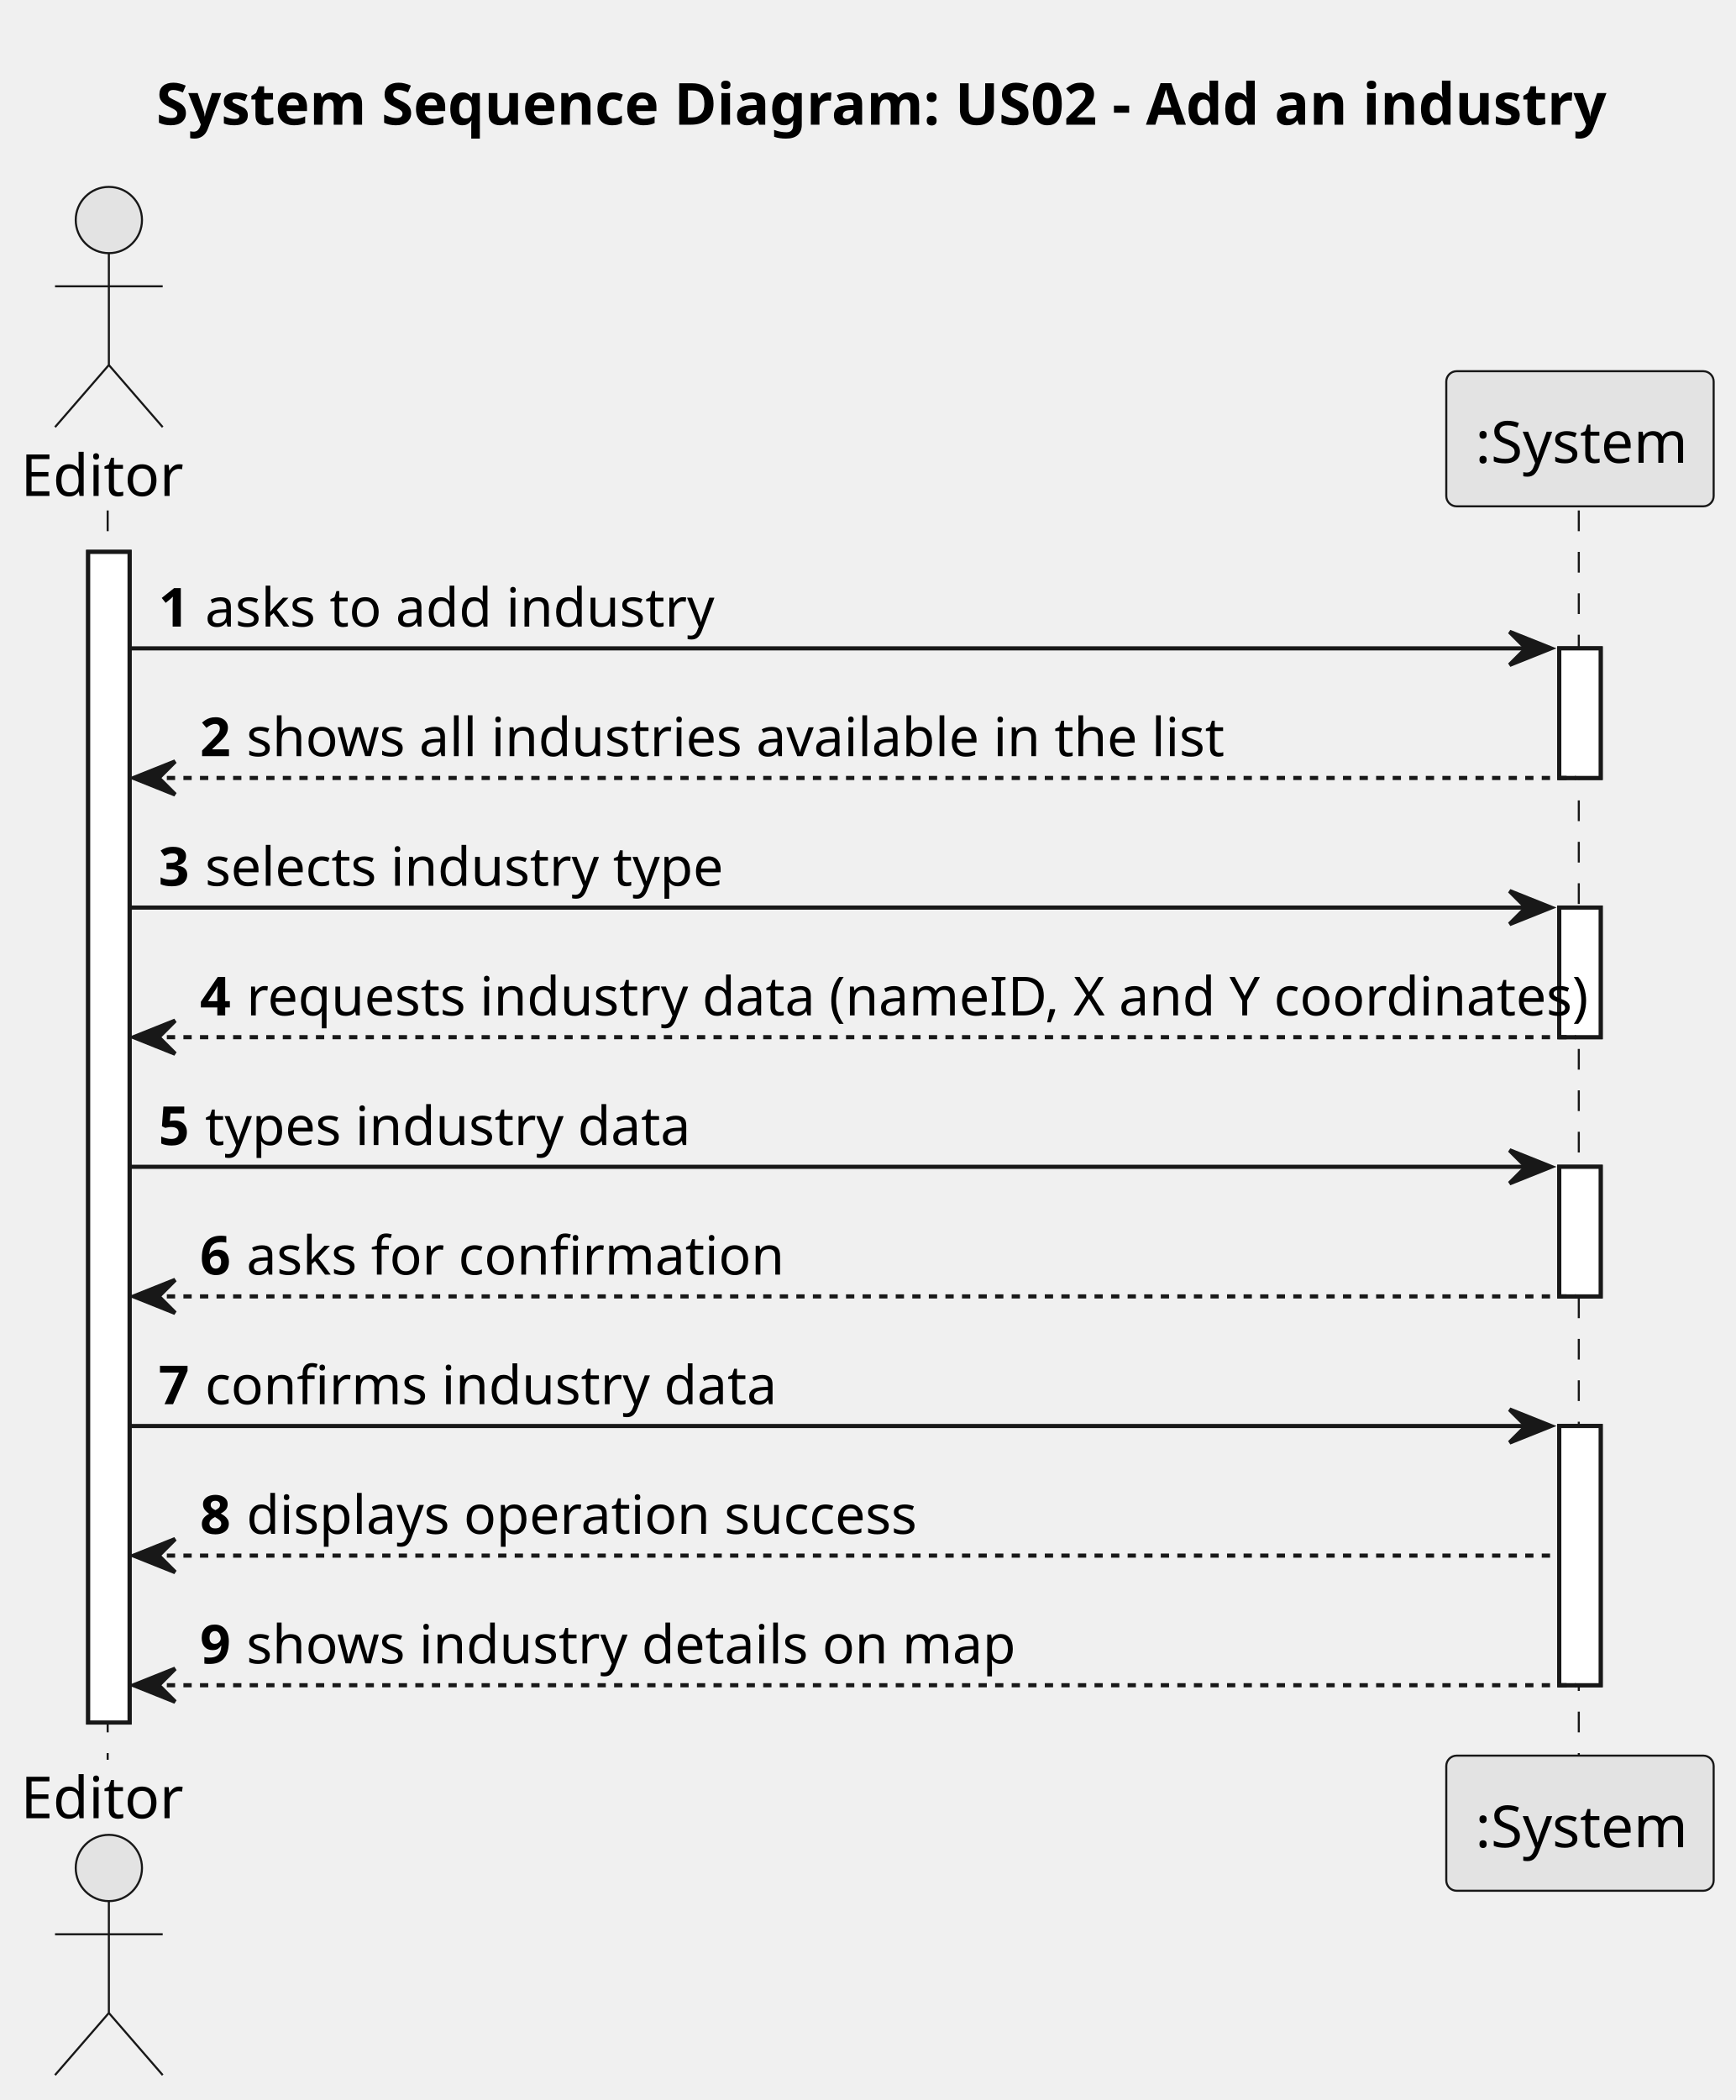
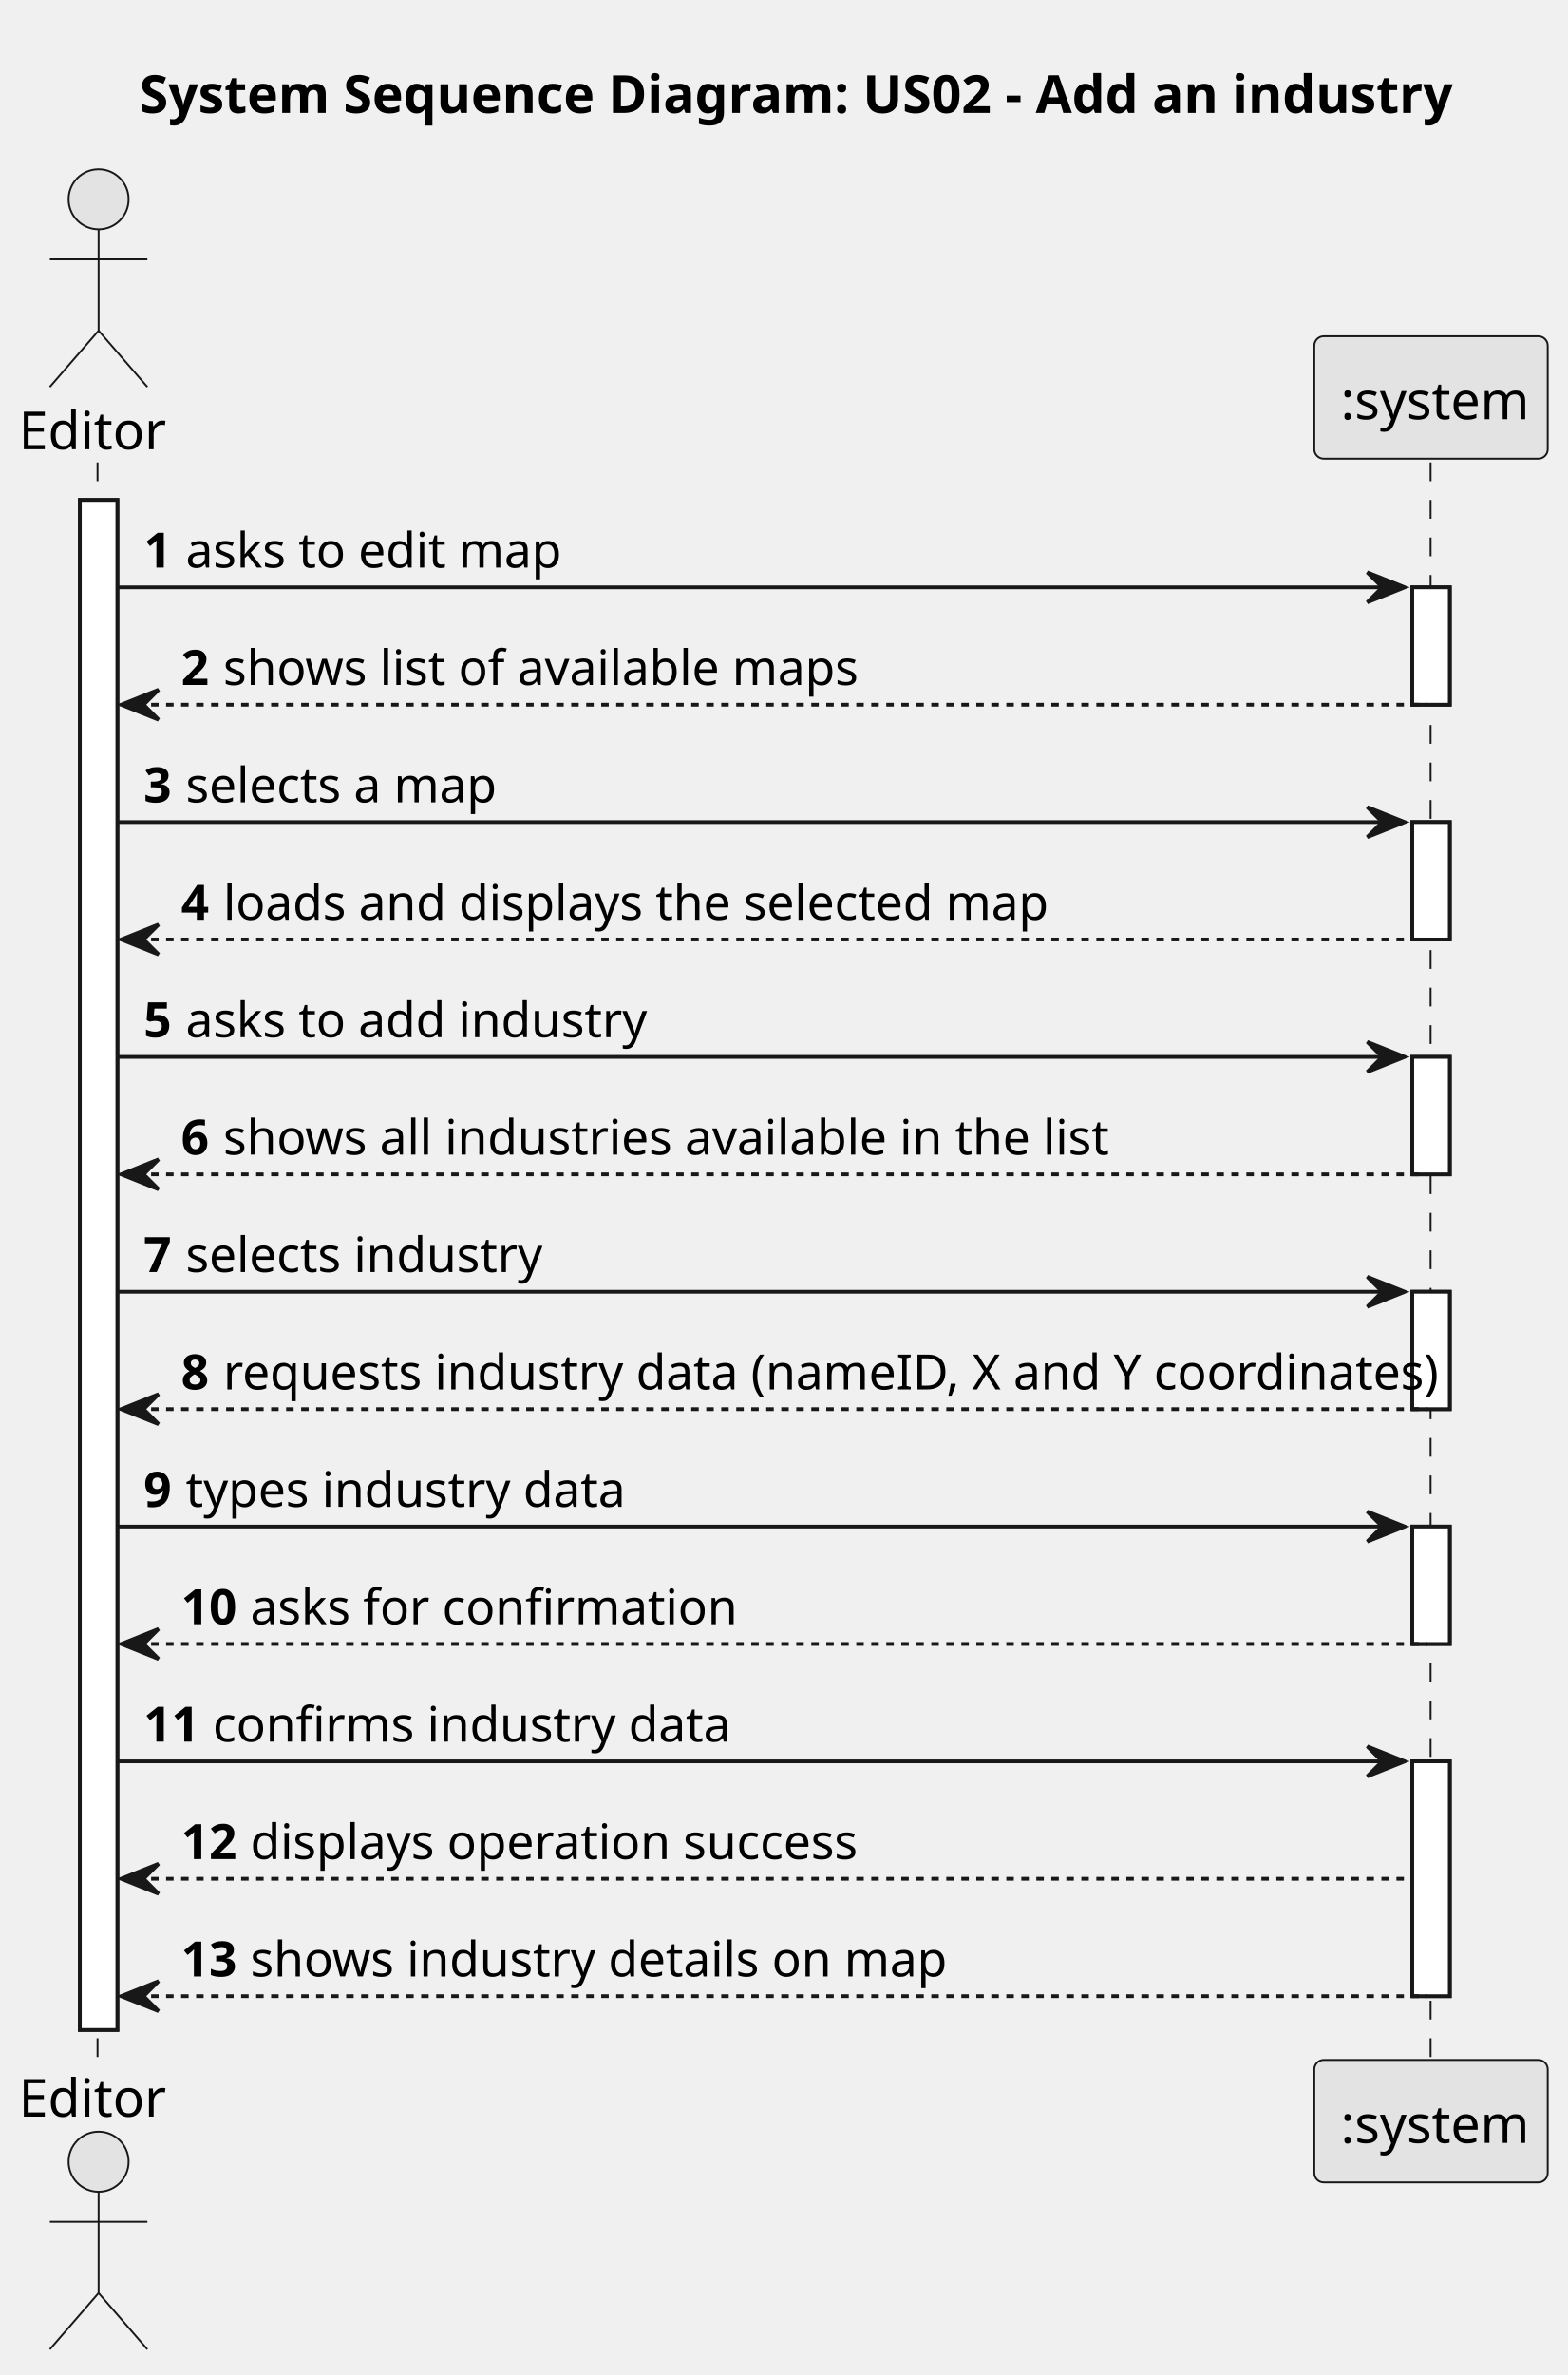
- <svg xmlns="http://www.w3.org/2000/svg" contentStyleType="text/css" height="507px" preserveAspectRatio="none" style="width:419px;height:507px;background:#FFFFFF;" version="1.1" viewBox="0 0 419 507" width="419px" zoomAndPan="magnify">
+ <svg xmlns="http://www.w3.org/2000/svg" contentStyleType="text/css" height="633px" preserveAspectRatio="none" style="width:418px;height:633px;background:#FFFFFF;" version="1.1" viewBox="0 0 418 633" width="418px" zoomAndPan="magnify">
  <defs />
  <g>
-     <text fill="#000000" font-family="sans-serif" font-size="14" font-weight="bold" lengthAdjust="spacing" textLength="342.316" x="37.738" y="30.107">System Sequence Diagram: US02 - Add an industry</text>
-     <rect fill="#FFFFFF" height="282.619" style="stroke:#181818;stroke-width:1.0;" width="10" x="21.286" y="133.242" />
+     <text fill="#000000" font-family="sans-serif" font-size="14" font-weight="bold" lengthAdjust="spacing" textLength="342.316" x="37.154" y="30.107">System Sequence Diagram: US02 - Add an industry</text>
+     <rect fill="#FFFFFF" height="407.783" style="stroke:#181818;stroke-width:1.0;" width="10" x="21.286" y="133.242" />
    <rect fill="#FFFFFF" height="31.291" style="stroke:#181818;stroke-width:1.0;" width="10" x="376.51" y="156.533" />
    <rect fill="#FFFFFF" height="31.291" style="stroke:#181818;stroke-width:1.0;" width="10" x="376.51" y="219.115" />
    <rect fill="#FFFFFF" height="31.291" style="stroke:#181818;stroke-width:1.0;" width="10" x="376.51" y="281.697" />
-     <rect fill="#FFFFFF" height="62.582" style="stroke:#181818;stroke-width:1.0;" width="10" x="376.51" y="344.279" />
-     <line style="stroke:#181818;stroke-width:0.5;stroke-dasharray:5.0,5.0;" x1="26" x2="26" y1="123.242" y2="424.861" />
-     <line style="stroke:#181818;stroke-width:0.5;stroke-dasharray:5.0,5.0;" x1="381.228" x2="381.228" y1="123.242" y2="424.861" />
+     <rect fill="#FFFFFF" height="31.291" style="stroke:#181818;stroke-width:1.0;" width="10" x="376.51" y="344.279" />
+     <rect fill="#FFFFFF" height="31.291" style="stroke:#181818;stroke-width:1.0;" width="10" x="376.51" y="406.861" />
+     <rect fill="#FFFFFF" height="62.582" style="stroke:#181818;stroke-width:1.0;" width="10" x="376.51" y="469.443" />
+     <line style="stroke:#181818;stroke-width:0.5;stroke-dasharray:5.0,5.0;" x1="26" x2="26" y1="123.242" y2="550.025" />
+     <line style="stroke:#181818;stroke-width:0.5;stroke-dasharray:5.0,5.0;" x1="381.397" x2="381.397" y1="123.242" y2="550.025" />
    <text fill="#000000" font-family="sans-serif" font-size="14" lengthAdjust="spacing" textLength="36.572" x="5" y="119.728">Editor</text>
    <ellipse cx="26.286" cy="53.121" fill="#E3E3E3" rx="8" ry="8" style="stroke:#181818;stroke-width:0.5;" />
    <path d="M26.286,61.121 L26.286,88.121 M13.286,69.121 L39.286,69.121 M26.286,88.121 L13.286,103.121 M26.286,88.121 L39.286,103.121 " fill="none" style="stroke:#181818;stroke-width:0.5;" />
-     <text fill="#000000" font-family="sans-serif" font-size="14" lengthAdjust="spacing" textLength="36.572" x="5" y="438.969">Editor</text>
-     <ellipse cx="26.286" cy="450.982" fill="#E3E3E3" rx="8" ry="8" style="stroke:#181818;stroke-width:0.5;" />
-     <path d="M26.286,458.982 L26.286,485.982 M13.286,466.982 L39.286,466.982 M26.286,485.982 L13.286,500.982 M26.286,485.982 L39.286,500.982 " fill="none" style="stroke:#181818;stroke-width:0.5;" />
-     <rect fill="#E3E3E3" height="32.621" rx="2.5" ry="2.5" style="stroke:#181818;stroke-width:0.5;" width="64.565" x="349.228" y="89.621" />
-     <text fill="#000000" font-family="sans-serif" font-size="14" lengthAdjust="spacing" textLength="50.565" x="356.228" y="111.728">:System</text>
-     <rect fill="#E3E3E3" height="32.621" rx="2.5" ry="2.5" style="stroke:#181818;stroke-width:0.5;" width="64.565" x="349.228" y="423.861" />
-     <text fill="#000000" font-family="sans-serif" font-size="14" lengthAdjust="spacing" textLength="50.565" x="356.228" y="445.969">:System</text>
-     <rect fill="#FFFFFF" height="282.619" style="stroke:#181818;stroke-width:1.0;" width="10" x="21.286" y="133.242" />
+     <text fill="#000000" font-family="sans-serif" font-size="14" lengthAdjust="spacing" textLength="36.572" x="5" y="564.133">Editor</text>
+     <ellipse cx="26.286" cy="576.146" fill="#E3E3E3" rx="8" ry="8" style="stroke:#181818;stroke-width:0.5;" />
+     <path d="M26.286,584.146 L26.286,611.146 M13.286,592.146 L39.286,592.146 M26.286,611.146 L13.286,626.146 M26.286,611.146 L39.286,626.146 " fill="none" style="stroke:#181818;stroke-width:0.5;" />
+     <rect fill="#E3E3E3" height="32.621" rx="2.5" ry="2.5" style="stroke:#181818;stroke-width:0.5;" width="62.227" x="350.397" y="89.621" />
+     <text fill="#000000" font-family="sans-serif" font-size="14" lengthAdjust="spacing" textLength="48.227" x="357.397" y="111.728">:system</text>
+     <rect fill="#E3E3E3" height="32.621" rx="2.5" ry="2.5" style="stroke:#181818;stroke-width:0.5;" width="62.227" x="350.397" y="549.025" />
+     <text fill="#000000" font-family="sans-serif" font-size="14" lengthAdjust="spacing" textLength="48.227" x="357.397" y="571.133">:system</text>
+     <rect fill="#FFFFFF" height="407.783" style="stroke:#181818;stroke-width:1.0;" width="10" x="21.286" y="133.242" />
    <rect fill="#FFFFFF" height="31.291" style="stroke:#181818;stroke-width:1.0;" width="10" x="376.51" y="156.533" />
    <rect fill="#FFFFFF" height="31.291" style="stroke:#181818;stroke-width:1.0;" width="10" x="376.51" y="219.115" />
    <rect fill="#FFFFFF" height="31.291" style="stroke:#181818;stroke-width:1.0;" width="10" x="376.51" y="281.697" />
-     <rect fill="#FFFFFF" height="62.582" style="stroke:#181818;stroke-width:1.0;" width="10" x="376.51" y="344.279" />
+     <rect fill="#FFFFFF" height="31.291" style="stroke:#181818;stroke-width:1.0;" width="10" x="376.51" y="344.279" />
+     <rect fill="#FFFFFF" height="31.291" style="stroke:#181818;stroke-width:1.0;" width="10" x="376.51" y="406.861" />
+     <rect fill="#FFFFFF" height="62.582" style="stroke:#181818;stroke-width:1.0;" width="10" x="376.51" y="469.443" />
    <polygon fill="#181818" points="364.51,152.533,374.51,156.533,364.51,160.533,368.51,156.533" style="stroke:#181818;stroke-width:1.0;" />
    <line style="stroke:#181818;stroke-width:1.0;" x1="31.286" x2="370.51" y1="156.533" y2="156.533" />
    <text fill="#000000" font-family="sans-serif" font-size="13" font-weight="bold" lengthAdjust="spacing" textLength="7.23" x="38.286" y="151.27">1</text>
-     <text fill="#000000" font-family="sans-serif" font-size="13" lengthAdjust="spacing" textLength="115.616" x="49.516" y="151.27">asks to add industry</text>
+     <text fill="#000000" font-family="sans-serif" font-size="13" lengthAdjust="spacing" textLength="94.656" x="49.516" y="151.27">asks to edit map</text>
    <polygon fill="#181818" points="42.286,183.824,32.286,187.824,42.286,191.824,38.286,187.824" style="stroke:#181818;stroke-width:1.0;" />
    <line style="stroke:#181818;stroke-width:1.0;stroke-dasharray:2.0,2.0;" x1="36.286" x2="380.51" y1="187.824" y2="187.824" />
    <text fill="#000000" font-family="sans-serif" font-size="13" font-weight="bold" lengthAdjust="spacing" textLength="7.23" x="48.286" y="182.561">2</text>
-     <text fill="#000000" font-family="sans-serif" font-size="13" lengthAdjust="spacing" textLength="222.555" x="59.516" y="182.561">shows all industries available in the list</text>
+     <text fill="#000000" font-family="sans-serif" font-size="13" lengthAdjust="spacing" textLength="161.129" x="59.516" y="182.561">shows list of available maps</text>
    <polygon fill="#181818" points="364.51,215.115,374.51,219.115,364.51,223.115,368.51,219.115" style="stroke:#181818;stroke-width:1.0;" />
    <line style="stroke:#181818;stroke-width:1.0;" x1="31.286" x2="370.51" y1="219.115" y2="219.115" />
    <text fill="#000000" font-family="sans-serif" font-size="13" font-weight="bold" lengthAdjust="spacing" textLength="7.23" x="38.286" y="213.852">3</text>
-     <text fill="#000000" font-family="sans-serif" font-size="13" lengthAdjust="spacing" textLength="117.774" x="49.516" y="213.852">selects industry type</text>
+     <text fill="#000000" font-family="sans-serif" font-size="13" lengthAdjust="spacing" textLength="80.203" x="49.516" y="213.852">selects a map</text>
    <polygon fill="#181818" points="42.286,246.406,32.286,250.406,42.286,254.406,38.286,250.406" style="stroke:#181818;stroke-width:1.0;" />
    <line style="stroke:#181818;stroke-width:1.0;stroke-dasharray:2.0,2.0;" x1="36.286" x2="380.51" y1="250.406" y2="250.406" />
    <text fill="#000000" font-family="sans-serif" font-size="13" font-weight="bold" lengthAdjust="spacing" textLength="7.23" x="48.286" y="245.144">4</text>
-     <text fill="#000000" font-family="sans-serif" font-size="13" lengthAdjust="spacing" textLength="309.994" x="59.516" y="245.144">requests industry data (nameID, X and Y coordinates)</text>
+     <text fill="#000000" font-family="sans-serif" font-size="13" lengthAdjust="spacing" textLength="209.574" x="59.516" y="245.144">loads and displays the selected map</text>
    <polygon fill="#181818" points="364.51,277.697,374.51,281.697,364.51,285.697,368.51,281.697" style="stroke:#181818;stroke-width:1.0;" />
    <line style="stroke:#181818;stroke-width:1.0;" x1="31.286" x2="370.51" y1="281.697" y2="281.697" />
    <text fill="#000000" font-family="sans-serif" font-size="13" font-weight="bold" lengthAdjust="spacing" textLength="7.23" x="38.286" y="276.435">5</text>
-     <text fill="#000000" font-family="sans-serif" font-size="13" lengthAdjust="spacing" textLength="109.116" x="49.516" y="276.435">types industry data</text>
+     <text fill="#000000" font-family="sans-serif" font-size="13" lengthAdjust="spacing" textLength="115.616" x="49.516" y="276.435">asks to add industry</text>
    <polygon fill="#181818" points="42.286,308.988,32.286,312.988,42.286,316.988,38.286,312.988" style="stroke:#181818;stroke-width:1.0;" />
    <line style="stroke:#181818;stroke-width:1.0;stroke-dasharray:2.0,2.0;" x1="36.286" x2="380.51" y1="312.988" y2="312.988" />
    <text fill="#000000" font-family="sans-serif" font-size="13" font-weight="bold" lengthAdjust="spacing" textLength="7.23" x="48.286" y="307.726">6</text>
-     <text fill="#000000" font-family="sans-serif" font-size="13" lengthAdjust="spacing" textLength="119.933" x="59.516" y="307.726">asks for confirmation</text>
+     <text fill="#000000" font-family="sans-serif" font-size="13" lengthAdjust="spacing" textLength="222.555" x="59.516" y="307.726">shows all industries available in the list</text>
    <polygon fill="#181818" points="364.51,340.279,374.51,344.279,364.51,348.279,368.51,344.279" style="stroke:#181818;stroke-width:1.0;" />
    <line style="stroke:#181818;stroke-width:1.0;" x1="31.286" x2="370.51" y1="344.279" y2="344.279" />
    <text fill="#000000" font-family="sans-serif" font-size="13" font-weight="bold" lengthAdjust="spacing" textLength="7.23" x="38.286" y="339.017">7</text>
-     <text fill="#000000" font-family="sans-serif" font-size="13" lengthAdjust="spacing" textLength="127.163" x="49.516" y="339.017">confirms industry data</text>
+     <text fill="#000000" font-family="sans-serif" font-size="13" lengthAdjust="spacing" textLength="89.591" x="49.516" y="339.017">selects industry</text>
    <polygon fill="#181818" points="42.286,371.57,32.286,375.57,42.286,379.57,38.286,375.57" style="stroke:#181818;stroke-width:1.0;" />
-     <line style="stroke:#181818;stroke-width:1.0;stroke-dasharray:2.0,2.0;" x1="36.286" x2="375.51" y1="375.57" y2="375.57" />
+     <line style="stroke:#181818;stroke-width:1.0;stroke-dasharray:2.0,2.0;" x1="36.286" x2="380.51" y1="375.57" y2="375.57" />
    <text fill="#000000" font-family="sans-serif" font-size="13" font-weight="bold" lengthAdjust="spacing" textLength="7.23" x="48.286" y="370.308">8</text>
-     <text fill="#000000" font-family="sans-serif" font-size="13" lengthAdjust="spacing" textLength="155.359" x="59.516" y="370.308">displays operation success</text>
-     <polygon fill="#181818" points="42.286,402.861,32.286,406.861,42.286,410.861,38.286,406.861" style="stroke:#181818;stroke-width:1.0;" />
-     <line style="stroke:#181818;stroke-width:1.0;stroke-dasharray:2.0,2.0;" x1="36.286" x2="380.51" y1="406.861" y2="406.861" />
-     <text fill="#000000" font-family="sans-serif" font-size="13" font-weight="bold" lengthAdjust="spacing" textLength="7.23" x="48.286" y="401.599">9</text>
-     <text fill="#000000" font-family="sans-serif" font-size="13" lengthAdjust="spacing" textLength="174.142" x="59.516" y="401.599">shows industry details on map</text>
+     <text fill="#000000" font-family="sans-serif" font-size="13" lengthAdjust="spacing" textLength="309.994" x="59.516" y="370.308">requests industry data (nameID, X and Y coordinates)</text>
+     <polygon fill="#181818" points="364.51,402.861,374.51,406.861,364.51,410.861,368.51,406.861" style="stroke:#181818;stroke-width:1.0;" />
+     <line style="stroke:#181818;stroke-width:1.0;" x1="31.286" x2="370.51" y1="406.861" y2="406.861" />
+     <text fill="#000000" font-family="sans-serif" font-size="13" font-weight="bold" lengthAdjust="spacing" textLength="7.23" x="38.286" y="401.599">9</text>
+     <text fill="#000000" font-family="sans-serif" font-size="13" lengthAdjust="spacing" textLength="109.116" x="49.516" y="401.599">types industry data</text>
+     <polygon fill="#181818" points="42.286,434.152,32.286,438.152,42.286,442.152,38.286,438.152" style="stroke:#181818;stroke-width:1.0;" />
+     <line style="stroke:#181818;stroke-width:1.0;stroke-dasharray:2.0,2.0;" x1="36.286" x2="380.51" y1="438.152" y2="438.152" />
+     <text fill="#000000" font-family="sans-serif" font-size="13" font-weight="bold" lengthAdjust="spacing" textLength="14.46" x="48.286" y="432.89">10</text>
+     <text fill="#000000" font-family="sans-serif" font-size="13" lengthAdjust="spacing" textLength="119.933" x="66.746" y="432.89">asks for confirmation</text>
+     <polygon fill="#181818" points="364.51,465.443,374.51,469.443,364.51,473.443,368.51,469.443" style="stroke:#181818;stroke-width:1.0;" />
+     <line style="stroke:#181818;stroke-width:1.0;" x1="31.286" x2="370.51" y1="469.443" y2="469.443" />
+     <text fill="#000000" font-family="sans-serif" font-size="13" font-weight="bold" lengthAdjust="spacing" textLength="14.46" x="38.286" y="464.181">11</text>
+     <text fill="#000000" font-family="sans-serif" font-size="13" lengthAdjust="spacing" textLength="127.163" x="56.746" y="464.181">confirms industry data</text>
+     <polygon fill="#181818" points="42.286,496.734,32.286,500.734,42.286,504.734,38.286,500.734" style="stroke:#181818;stroke-width:1.0;" />
+     <line style="stroke:#181818;stroke-width:1.0;stroke-dasharray:2.0,2.0;" x1="36.286" x2="375.51" y1="500.734" y2="500.734" />
+     <text fill="#000000" font-family="sans-serif" font-size="13" font-weight="bold" lengthAdjust="spacing" textLength="14.46" x="48.286" y="495.472">12</text>
+     <text fill="#000000" font-family="sans-serif" font-size="13" lengthAdjust="spacing" textLength="155.359" x="66.746" y="495.472">displays operation success</text>
+     <polygon fill="#181818" points="42.286,528.025,32.286,532.025,42.286,536.025,38.286,532.025" style="stroke:#181818;stroke-width:1.0;" />
+     <line style="stroke:#181818;stroke-width:1.0;stroke-dasharray:2.0,2.0;" x1="36.286" x2="380.51" y1="532.025" y2="532.025" />
+     <text fill="#000000" font-family="sans-serif" font-size="13" font-weight="bold" lengthAdjust="spacing" textLength="14.46" x="48.286" y="526.763">13</text>
+     <text fill="#000000" font-family="sans-serif" font-size="13" lengthAdjust="spacing" textLength="174.142" x="66.746" y="526.763">shows industry details on map</text>
  </g>
</svg>
